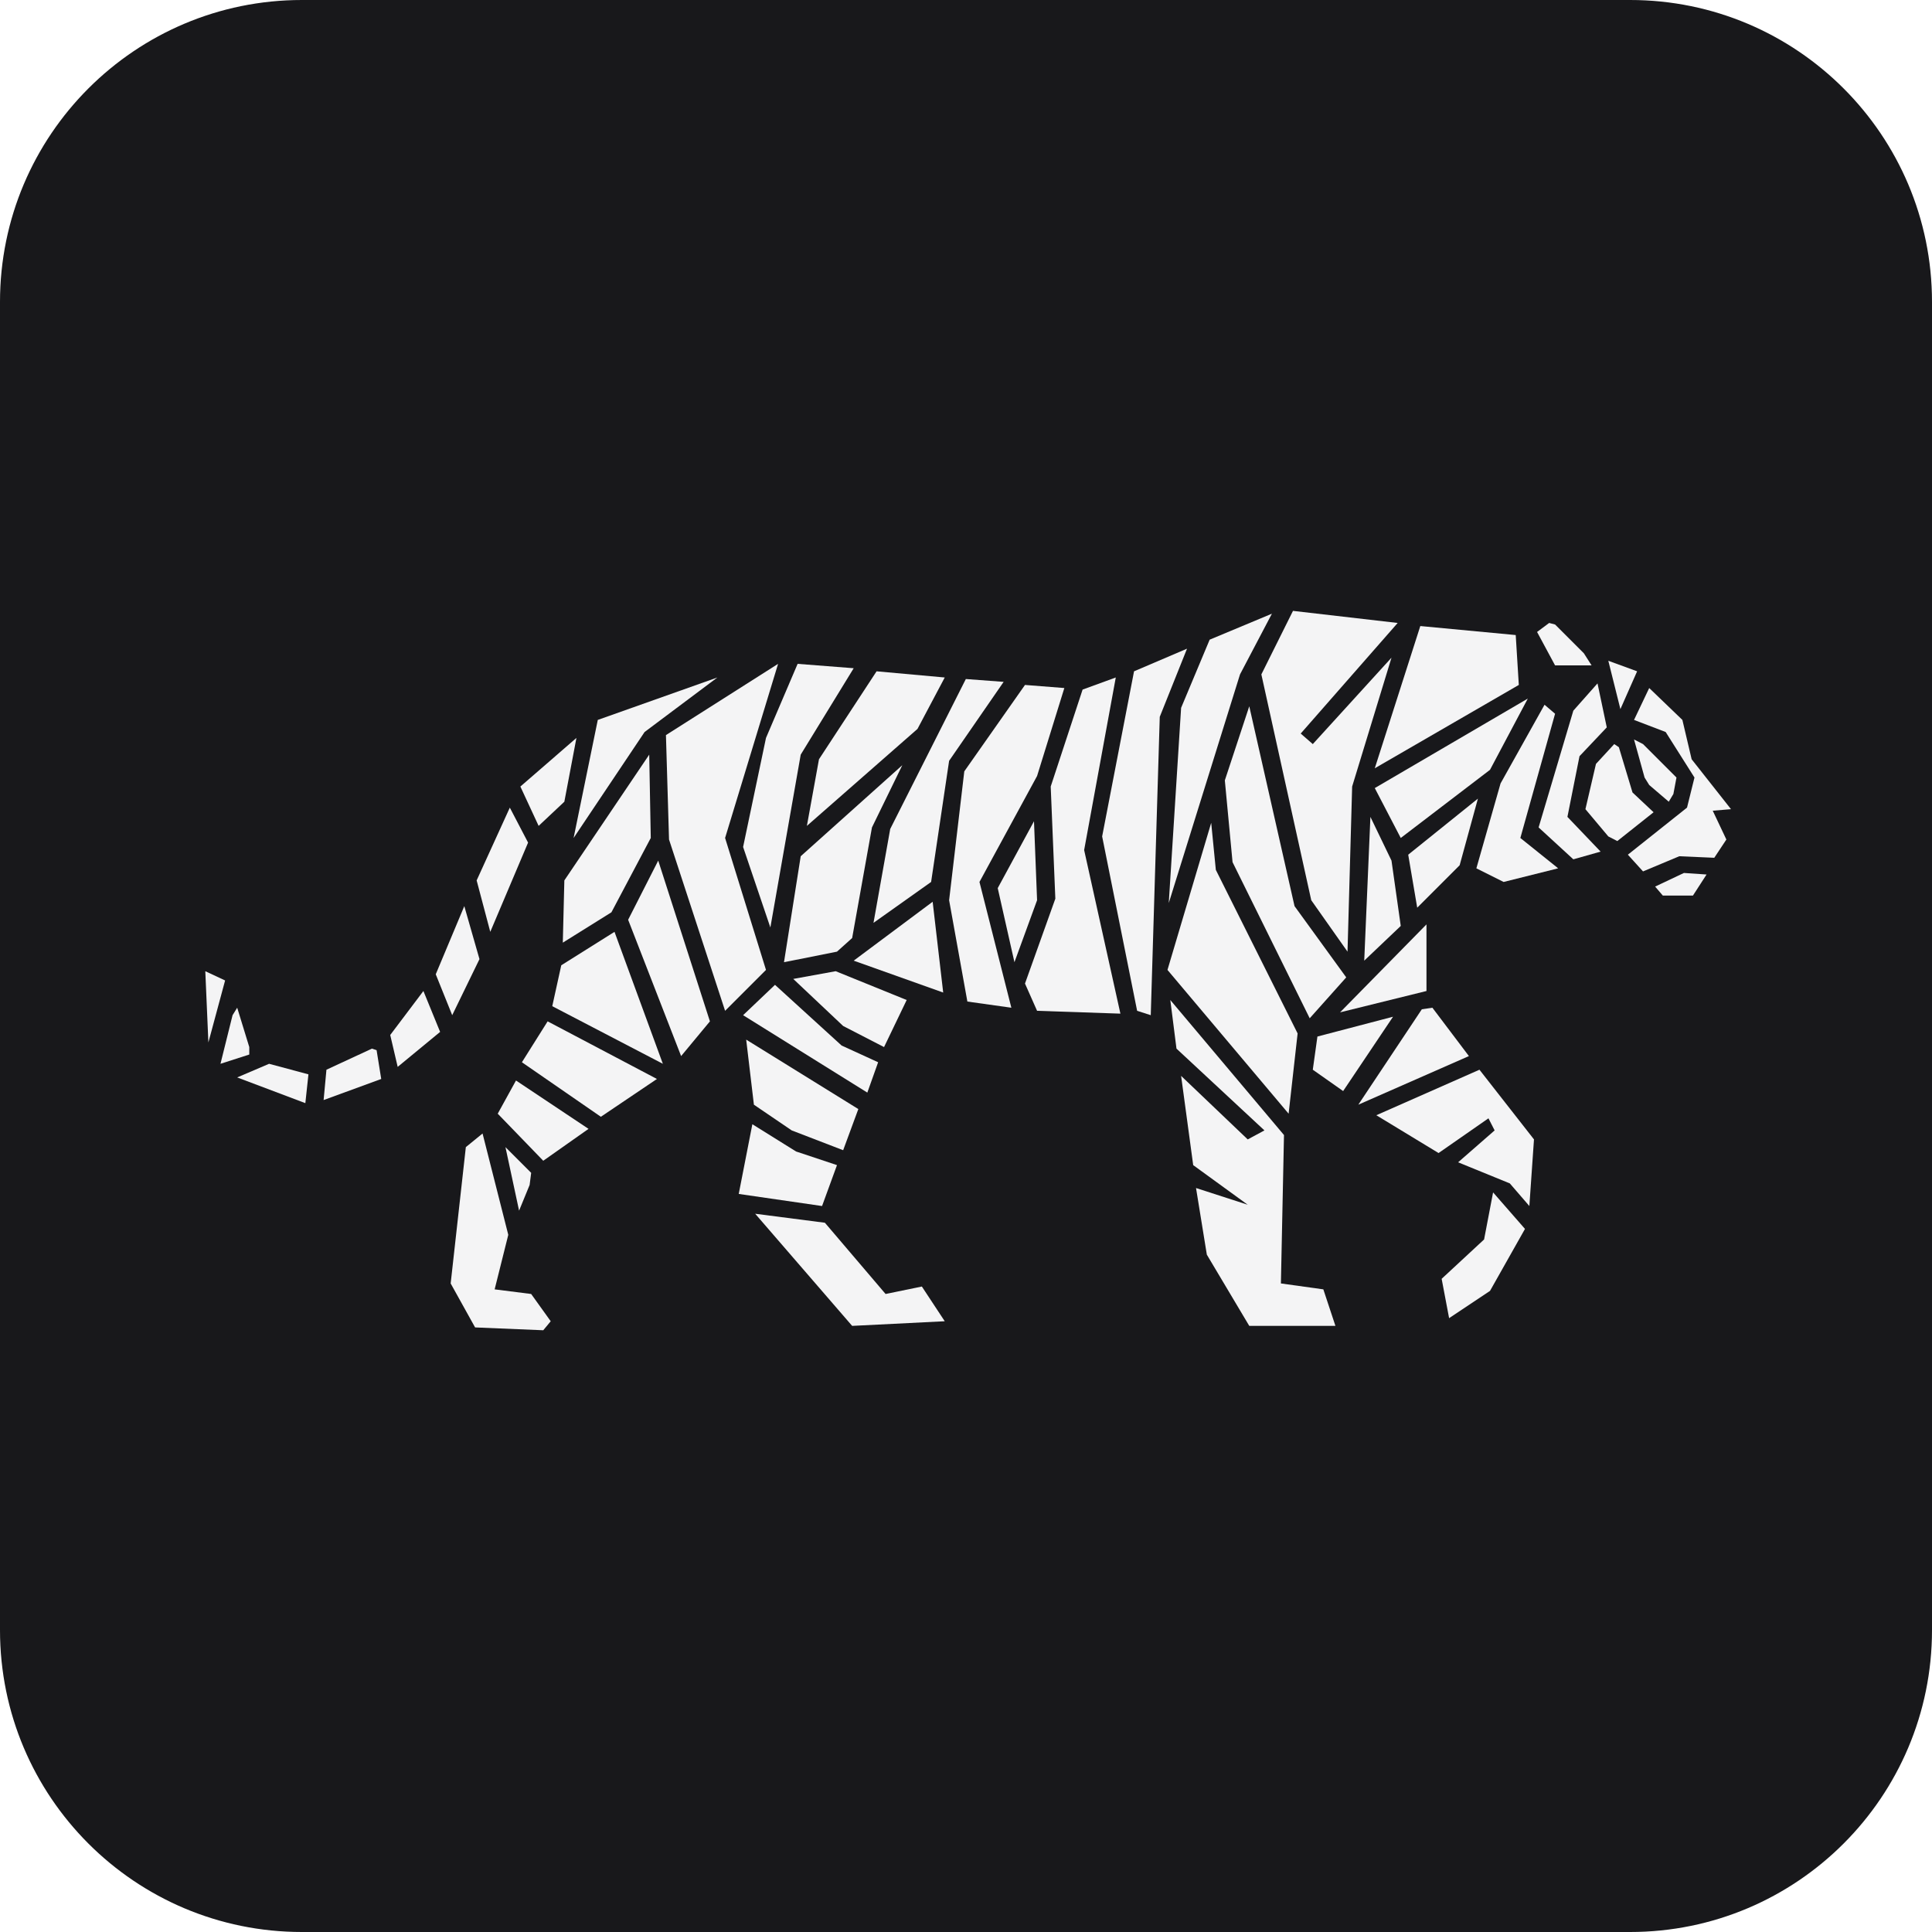
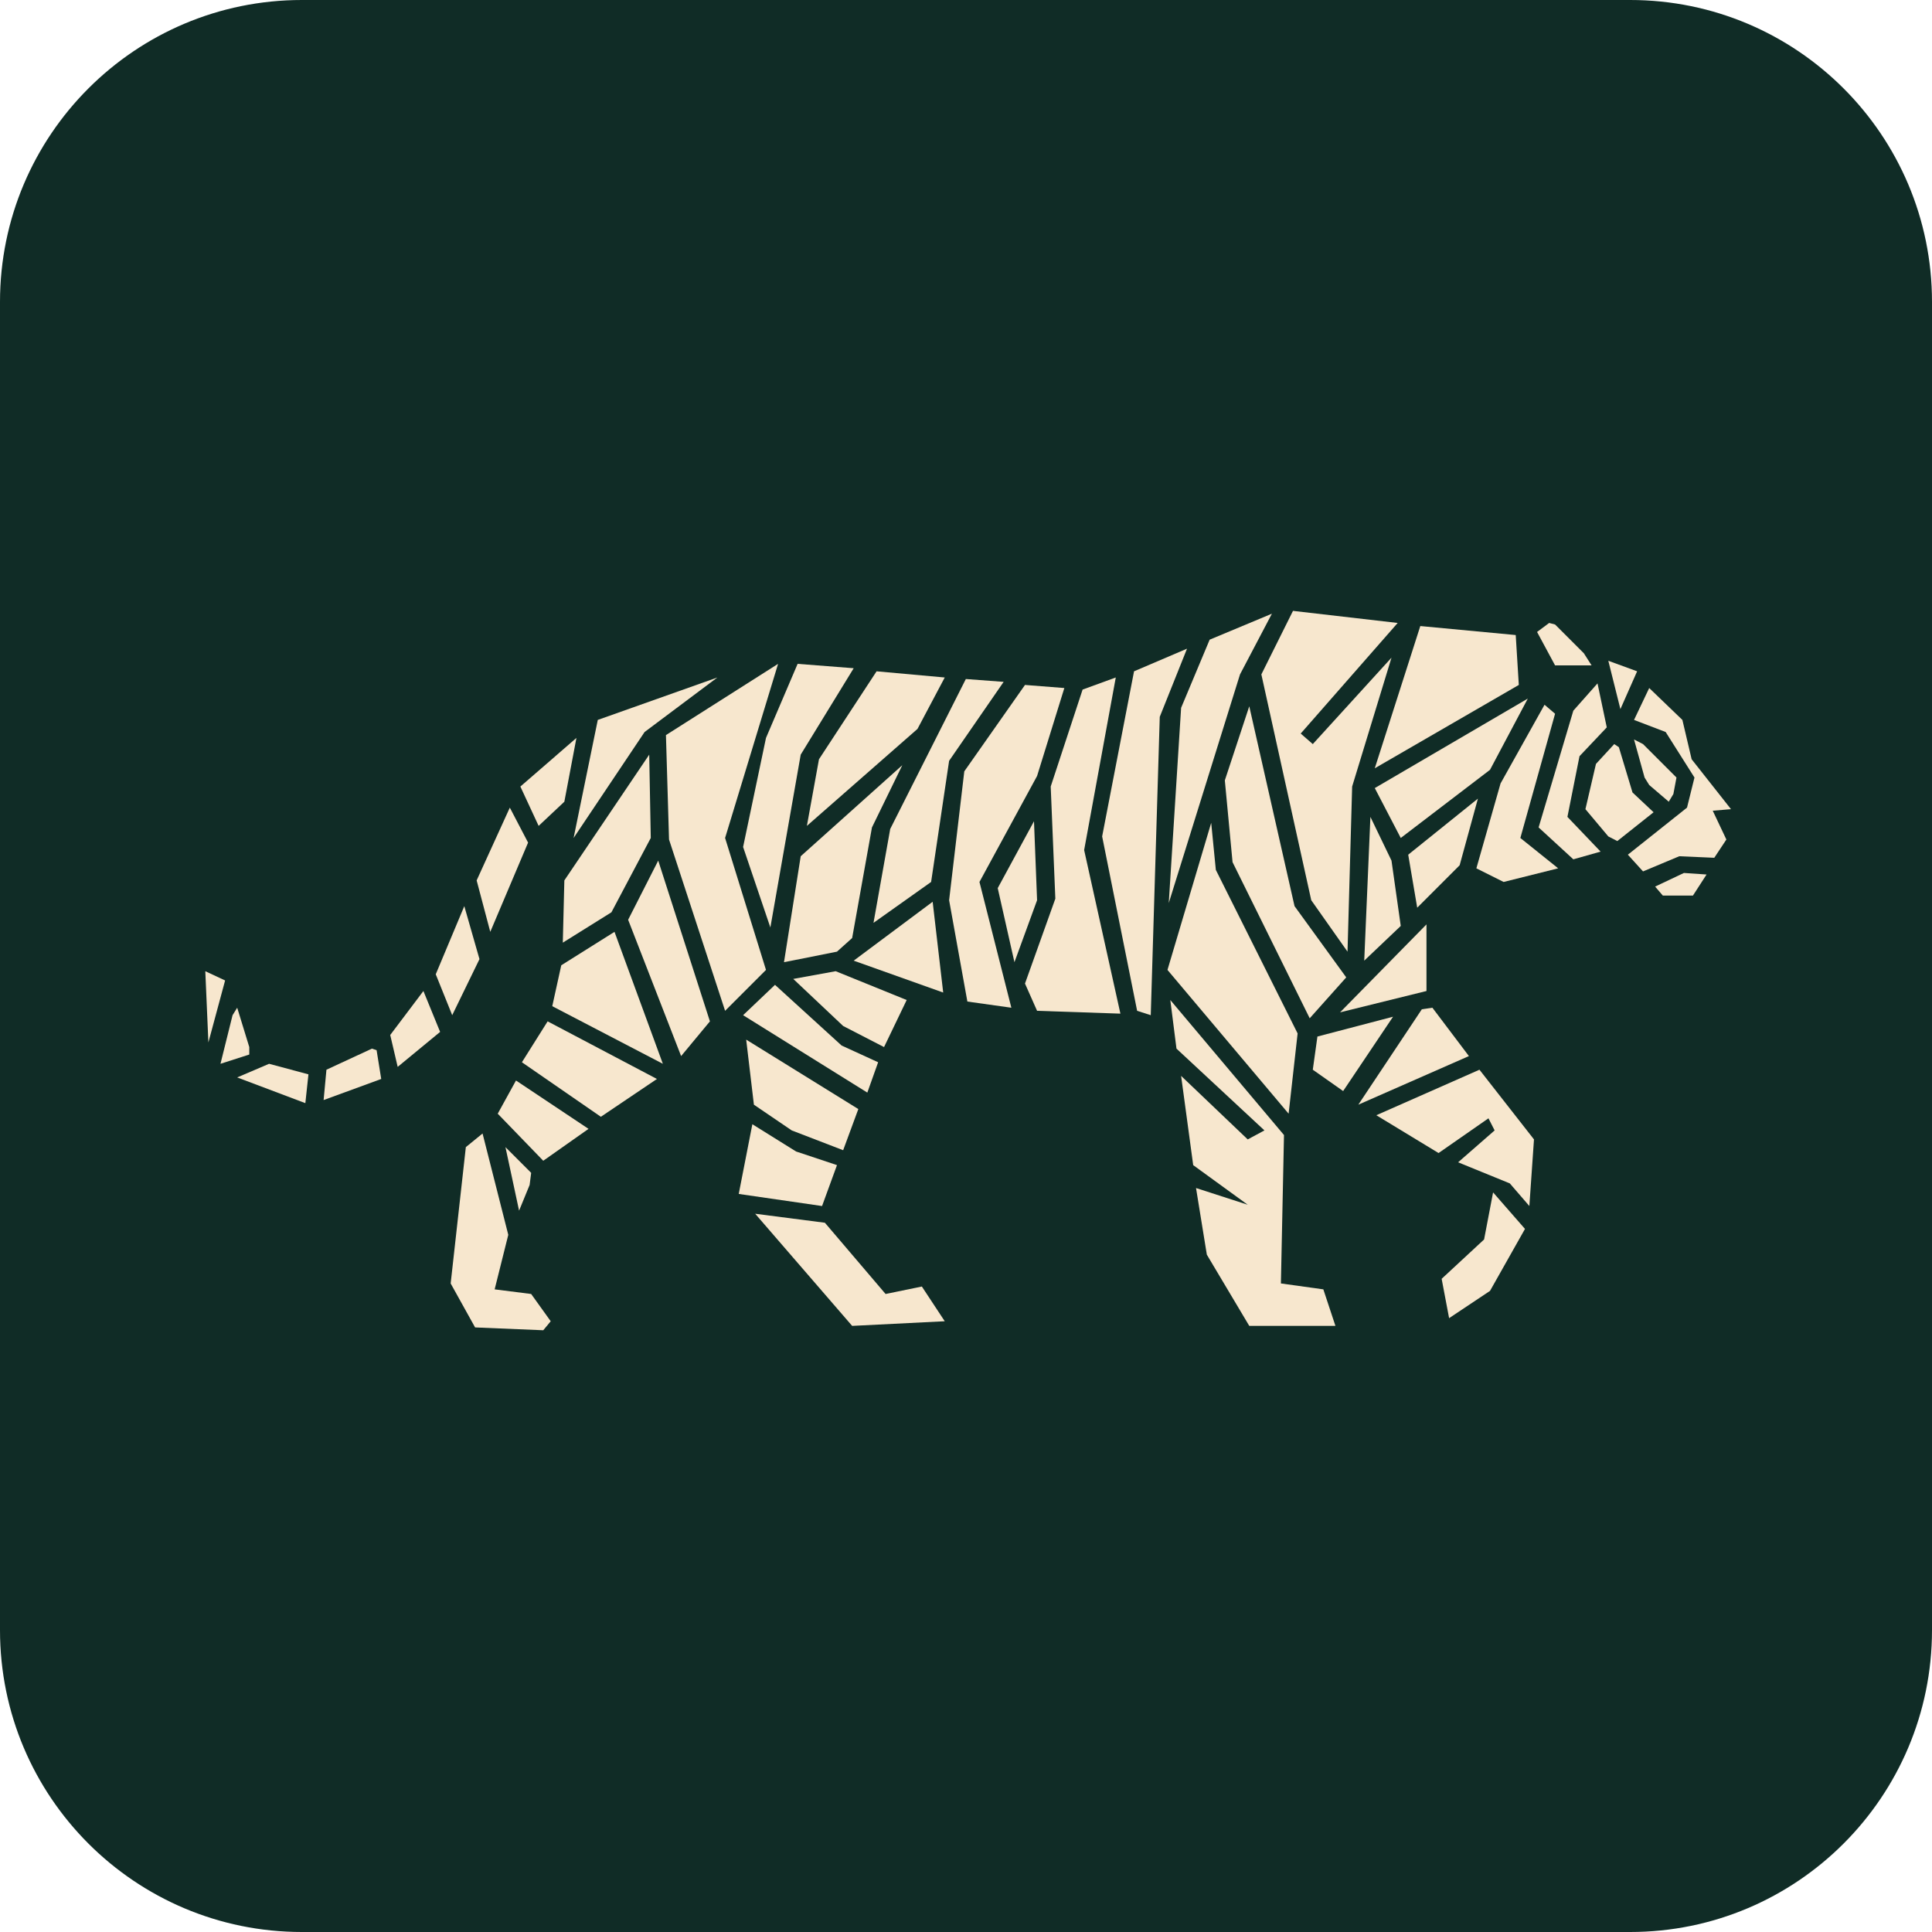
<svg xmlns="http://www.w3.org/2000/svg" viewBox="0 0 64 64">
-   <rect width="64" height="64" rx="10" fill="#18181B" />
+   <rect width="64" height="64" rx="10" fill="#102C26" />
  <g transform="translate(6, 14.11) scale(0.852)">
-     <polygon points="22.32,30.63 26.09,34.99 29.69,34.81 28.8,33.46 27.39,33.75 25.03,30.98" fill="#F4F4F5" />
-     <polygon points="51.01,29.8 50.66,31.63 49.01,33.16 49.3,34.69 50.89,33.63 52.25,31.22" fill="#F4F4F5" />
-     <polygon points="12.61,28.04 13.14,30.51 13.55,29.51 13.61,29.04" fill="#F4F4F5" />
-     <polygon points="11.72,27.51 11.07,28.04 10.48,33.34 11.43,35.05 14.08,35.16 14.37,34.81 13.61,33.75 12.19,33.57 12.72,31.45" fill="#F4F4F5" />
-     <polygon points="22.21,27.15 21.68,29.86 24.92,30.33 25.5,28.74 23.91,28.21" fill="#F4F4F5" />
-     <polygon points="12.31,26.74 14.08,28.57 15.84,27.33 13.02,25.45" fill="#F4F4F5" />
-     <polygon points="46.47,26.8 48.89,28.27 50.83,26.92 51.07,27.39 49.65,28.63 51.66,29.45 52.42,30.33 52.6,27.74 50.48,25.03" fill="#F4F4F5" />
-     <polygon points="2.18,25.33 4.83,26.33 4.95,25.21 3.42,24.8" fill="#F4F4F5" />
-     <polygon points="7.6,24.27 7.42,24.21 5.65,25.03 5.54,26.21 7.78,25.39" fill="#F4F4F5" />
-     <polygon points="21.97,23.86 22.27,26.39 23.74,27.39 25.74,28.16 26.33,26.56" fill="#F4F4F5" />
-     <polygon points="13.25,24.74 16.32,26.86 18.5,25.39 14.25,23.15" fill="#F4F4F5" />
-     <polygon points="47.12,22.97 44.18,23.74 44.0,25.03 45.18,25.86" fill="#F4F4F5" />
-     <polygon points="2.18,22.62 2.0,22.91 1.53,24.8 2.65,24.44 2.65,24.15" fill="#F4F4F5" />
-     <polygon points="48.65,22.62 48.24,22.68 45.77,26.39 50.07,24.5" fill="#F4F4F5" />
-     <polygon points="38.46,22.32 38.7,24.21 42.12,27.39 41.47,27.74 38.88,25.27 39.35,28.74 41.47,30.28 39.46,29.63 39.88,32.22 41.53,34.99 44.88,34.99 44.41,33.57 42.76,33.34 42.88,27.57" fill="#F4F4F5" />
-     <polygon points="9.42,21.97 8.13,23.68 8.42,24.92 10.07,23.56" fill="#F4F4F5" />
-     <polygon points="21.85,22.91 26.68,25.92 27.1,24.74 25.68,24.09 23.09,21.73" fill="#F4F4F5" />
-     <polygon points="23.8,21.5 25.74,23.33 27.33,24.15 28.21,22.32 25.45,21.2" fill="#F4F4F5" />
-     <polygon points="0.94,21.2 1.06,23.97 1.71,21.56" fill="#F4F4F5" />
-     <polygon points="14.78,20.97 14.43,22.56 18.73,24.8 16.85,19.67" fill="#F4F4F5" />
-     <polygon points="48.42,19.38 45.06,22.8 48.42,21.97" fill="#F4F4F5" />
-     <polygon points="11.01,18.67 9.9,21.32 10.54,22.91 11.6,20.73" fill="#F4F4F5" />
-     <polygon points="29.22,18.5 26.15,20.79 29.63,22.03" fill="#F4F4F5" />
-     <polygon points="59.31,17.44 58.43,17.38 57.31,17.91 57.61,18.26 58.78,18.26" fill="#F4F4F5" />
-     <polygon points="18.55,16.9 17.38,19.2 19.44,24.5 20.56,23.15" fill="#F4F4F5" />
-     <polygon points="40.05,15.43 38.35,21.15 43.06,26.74 43.41,23.62 40.23,17.26" fill="#F4F4F5" />
-     <polygon points="33.16,15.37 31.75,17.97 32.4,20.85 33.28,18.44" fill="#F4F4F5" />
-     <polygon points="46.24,15.2 46.0,20.79 47.42,19.44 47.06,16.9" fill="#F4F4F5" />
-     <polygon points="12.78,14.84 11.49,17.67 12.02,19.67 13.49,16.2" fill="#F4F4F5" />
-     <polygon points="50.42,14.49 47.71,16.67 48.06,18.73 49.71,17.08" fill="#F4F4F5" />
-     <polygon points="28.04,13.19 24.09,16.73 23.44,20.85 25.5,20.44 26.09,19.91 26.86,15.61" fill="#F4F4F5" />
-     <polygon points="18.2,12.78 14.9,17.67 14.84,20.09 16.73,18.91 18.26,16.02" fill="#F4F4F5" />
-     <polygon points="55.72,12.37 55.01,13.14 54.6,14.9 55.49,15.96 55.84,16.14 57.25,15.02 56.43,14.25 55.9,12.49" fill="#F4F4F5" />
-     <polygon points="56.49,12.19 56.9,13.67 57.08,13.96 57.84,14.61 58.02,14.31 58.14,13.67 56.84,12.37" fill="#F4F4F5" />
-     <polygon points="15.37,12.13 13.19,14.02 13.9,15.55 14.9,14.61" fill="#F4F4F5" />
-     <polygon points="41.53,10.9 40.58,13.78 40.88,16.96 43.88,23.03 45.3,21.44 43.29,18.67" fill="#F4F4F5" />
-     <polygon points="53.01,10.84 51.3,13.9 50.36,17.2 51.42,17.73 53.54,17.2 52.07,16.02 53.42,11.19" fill="#F4F4F5" />
-     <polygon points="52.36,10.6 46.41,14.08 47.42,16.02 50.89,13.37" fill="#F4F4F5" />
-     <polygon points="57.08,10.19 56.49,11.43 57.72,11.9 58.84,13.67 58.55,14.84 56.25,16.67 56.84,17.32 58.25,16.73 59.61,16.79 60.08,16.08 59.55,14.96 60.26,14.9 58.73,12.96 58.37,11.43" fill="#F4F4F5" />
-     <polygon points="34.34,10.19 32.81,10.07 30.45,13.43 29.86,18.44 30.57,22.38 32.28,22.62 31.04,17.73 33.28,13.61" fill="#F4F4F5" />
-     <polygon points="55.07,10.01 54.13,11.07 52.78,15.61 54.13,16.85 55.19,16.55 53.9,15.2 54.37,12.84 55.43,11.72" fill="#F4F4F5" />
-     <polygon points="31.98,9.95 30.51,9.84 27.57,15.67 26.92,19.32 29.16,17.73 29.86,13.02" fill="#F4F4F5" />
-     <polygon points="36.34,9.78 35.05,10.25 33.81,14.02 33.99,18.38 32.81,21.68 33.28,22.74 36.52,22.85 35.11,16.49" fill="#F4F4F5" />
-     <polygon points="20.85,9.78 16.2,11.43 15.26,16.02 18.02,11.9" fill="#F4F4F5" />
-     <polygon points="29.69,9.78 27.04,9.54 24.8,12.96 24.33,15.55 28.63,11.78" fill="#F4F4F5" />
-     <polygon points="26.15,9.42 23.97,9.25 22.74,12.13 21.85,16.37 22.91,19.5 24.09,12.78" fill="#F4F4F5" />
-     <polygon points="23.21,9.25 18.85,12.02 18.97,16.08 21.15,22.74 22.74,21.15 21.15,16.02" fill="#F4F4F5" />
-     <polygon points="55.49,9.13 55.96,11.01 56.61,9.54" fill="#F4F4F5" />
-     <polygon points="39.11,8.66 37.05,9.54 35.81,15.96 37.17,22.74 37.7,22.91 38.05,11.31" fill="#F4F4F5" />
-     <polygon points="51.89,8.13 48.18,7.78 46.41,13.31 52.01,10.07" fill="#F4F4F5" />
-     <polygon points="52.72,8.01 53.42,9.31 54.84,9.31 54.54,8.84 53.42,7.72 53.19,7.66" fill="#F4F4F5" />
-     <polygon points="42.41,7.3 39.99,8.31 38.88,10.96 38.4,18.55 41.17,9.66" fill="#F4F4F5" />
-     <polygon points="43.23,7.19 42.0,9.66 43.94,18.44 45.35,20.44 45.53,14.02 47.06,9.01 44.0,12.37 43.53,11.96 47.3,7.66" fill="#F4F4F5" />
+     <polygon points="22.32,30.63 26.09,34.99 29.69,34.81 28.8,33.46 27.39,33.75 25.03,30.98" fill="#F7E7CE" />
+     <polygon points="51.01,29.8 50.66,31.63 49.01,33.16 49.3,34.69 50.89,33.63 52.25,31.22" fill="#F7E7CE" />
+     <polygon points="12.61,28.04 13.14,30.51 13.55,29.51 13.61,29.04" fill="#F7E7CE" />
+     <polygon points="11.72,27.51 11.07,28.04 10.48,33.34 11.43,35.05 14.08,35.16 14.37,34.81 13.61,33.75 12.19,33.57 12.72,31.45" fill="#F7E7CE" />
+     <polygon points="22.21,27.15 21.68,29.86 24.92,30.33 25.5,28.74 23.91,28.21" fill="#F7E7CE" />
+     <polygon points="12.31,26.74 14.08,28.57 15.84,27.33 13.02,25.45" fill="#F7E7CE" />
+     <polygon points="46.47,26.8 48.89,28.27 50.83,26.92 51.07,27.39 49.65,28.63 51.66,29.45 52.42,30.33 52.6,27.74 50.48,25.03" fill="#F7E7CE" />
+     <polygon points="2.18,25.33 4.83,26.33 4.95,25.21 3.42,24.8" fill="#F7E7CE" />
+     <polygon points="7.6,24.27 7.42,24.21 5.65,25.03 5.54,26.21 7.78,25.39" fill="#F7E7CE" />
+     <polygon points="21.97,23.86 22.27,26.39 23.74,27.39 25.74,28.16 26.33,26.56" fill="#F7E7CE" />
+     <polygon points="13.25,24.74 16.32,26.86 18.5,25.39 14.25,23.15" fill="#F7E7CE" />
+     <polygon points="47.12,22.97 44.18,23.74 44.0,25.03 45.18,25.86" fill="#F7E7CE" />
+     <polygon points="2.18,22.62 2.0,22.91 1.53,24.8 2.65,24.44 2.65,24.15" fill="#F7E7CE" />
+     <polygon points="48.65,22.62 48.24,22.68 45.77,26.39 50.07,24.5" fill="#F7E7CE" />
+     <polygon points="38.46,22.32 38.7,24.21 42.12,27.39 41.47,27.74 38.88,25.27 39.35,28.74 41.47,30.28 39.46,29.63 39.88,32.22 41.53,34.99 44.88,34.99 44.41,33.57 42.76,33.34 42.88,27.57" fill="#F7E7CE" />
+     <polygon points="9.42,21.97 8.13,23.68 8.42,24.92 10.07,23.56" fill="#F7E7CE" />
+     <polygon points="21.85,22.91 26.68,25.92 27.1,24.74 25.68,24.09 23.09,21.73" fill="#F7E7CE" />
+     <polygon points="23.8,21.5 25.74,23.33 27.33,24.15 28.21,22.32 25.45,21.2" fill="#F7E7CE" />
+     <polygon points="0.94,21.2 1.06,23.97 1.71,21.56" fill="#F7E7CE" />
+     <polygon points="14.78,20.97 14.43,22.56 18.73,24.8 16.85,19.67" fill="#F7E7CE" />
+     <polygon points="48.42,19.38 45.06,22.8 48.42,21.97" fill="#F7E7CE" />
+     <polygon points="11.01,18.67 9.9,21.32 10.54,22.91 11.6,20.73" fill="#F7E7CE" />
+     <polygon points="29.22,18.5 26.15,20.79 29.63,22.03" fill="#F7E7CE" />
+     <polygon points="59.31,17.44 58.43,17.38 57.31,17.91 57.61,18.26 58.78,18.26" fill="#F7E7CE" />
+     <polygon points="18.55,16.9 17.38,19.2 19.44,24.5 20.56,23.15" fill="#F7E7CE" />
+     <polygon points="40.05,15.43 38.35,21.15 43.06,26.74 43.41,23.62 40.23,17.26" fill="#F7E7CE" />
+     <polygon points="33.16,15.37 31.75,17.97 32.4,20.85 33.28,18.44" fill="#F7E7CE" />
+     <polygon points="46.24,15.2 46.0,20.79 47.42,19.44 47.06,16.9" fill="#F7E7CE" />
+     <polygon points="12.78,14.84 11.49,17.67 12.02,19.67 13.49,16.2" fill="#F7E7CE" />
+     <polygon points="50.42,14.49 47.71,16.67 48.06,18.73 49.71,17.08" fill="#F7E7CE" />
+     <polygon points="28.04,13.19 24.09,16.73 23.44,20.85 25.5,20.44 26.09,19.91 26.86,15.61" fill="#F7E7CE" />
+     <polygon points="18.2,12.78 14.9,17.67 14.84,20.09 16.73,18.91 18.26,16.02" fill="#F7E7CE" />
+     <polygon points="55.72,12.37 55.01,13.14 54.6,14.9 55.49,15.96 55.84,16.14 57.25,15.02 56.43,14.25 55.9,12.49" fill="#F7E7CE" />
+     <polygon points="56.49,12.19 56.9,13.67 57.08,13.96 57.84,14.61 58.02,14.31 58.14,13.67 56.84,12.37" fill="#F7E7CE" />
+     <polygon points="15.37,12.13 13.19,14.02 13.9,15.55 14.9,14.61" fill="#F7E7CE" />
+     <polygon points="41.53,10.9 40.58,13.78 40.88,16.96 43.88,23.03 45.3,21.44 43.29,18.67" fill="#F7E7CE" />
+     <polygon points="53.01,10.84 51.3,13.9 50.36,17.2 51.42,17.73 53.54,17.2 52.07,16.02 53.42,11.19" fill="#F7E7CE" />
+     <polygon points="52.36,10.6 46.41,14.08 47.42,16.02 50.89,13.37" fill="#F7E7CE" />
+     <polygon points="57.08,10.19 56.49,11.43 57.72,11.9 58.84,13.67 58.55,14.84 56.25,16.67 56.84,17.32 58.25,16.73 59.61,16.79 60.08,16.08 59.55,14.96 60.26,14.9 58.73,12.96 58.37,11.43" fill="#F7E7CE" />
+     <polygon points="34.34,10.19 32.81,10.07 30.45,13.43 29.86,18.44 30.57,22.38 32.28,22.62 31.04,17.73 33.28,13.61" fill="#F7E7CE" />
+     <polygon points="55.07,10.01 54.13,11.07 52.78,15.61 54.13,16.85 55.19,16.55 53.9,15.2 54.37,12.84 55.43,11.72" fill="#F7E7CE" />
+     <polygon points="31.98,9.95 30.51,9.84 27.57,15.67 26.92,19.32 29.16,17.73 29.86,13.02" fill="#F7E7CE" />
+     <polygon points="36.34,9.78 35.05,10.25 33.81,14.02 33.99,18.38 32.81,21.68 33.28,22.74 36.52,22.85 35.11,16.49" fill="#F7E7CE" />
+     <polygon points="20.85,9.78 16.2,11.43 15.26,16.02 18.02,11.9" fill="#F7E7CE" />
+     <polygon points="29.69,9.78 27.04,9.54 24.8,12.96 24.33,15.55 28.63,11.78" fill="#F7E7CE" />
+     <polygon points="26.15,9.42 23.97,9.25 22.74,12.13 21.85,16.37 22.91,19.5 24.09,12.78" fill="#F7E7CE" />
+     <polygon points="23.21,9.25 18.85,12.02 18.97,16.08 21.15,22.74 22.74,21.15 21.15,16.02" fill="#F7E7CE" />
+     <polygon points="55.49,9.13 55.96,11.01 56.61,9.54" fill="#F7E7CE" />
+     <polygon points="39.11,8.66 37.05,9.54 35.81,15.96 37.17,22.74 37.7,22.91 38.05,11.31" fill="#F7E7CE" />
+     <polygon points="51.89,8.13 48.18,7.78 46.41,13.31 52.01,10.07" fill="#F7E7CE" />
+     <polygon points="52.72,8.01 53.42,9.31 54.84,9.31 54.54,8.84 53.42,7.72 53.19,7.66" fill="#F7E7CE" />
+     <polygon points="42.41,7.3 39.99,8.31 38.88,10.96 38.4,18.55 41.17,9.66" fill="#F7E7CE" />
+     <polygon points="43.23,7.19 42.0,9.66 43.94,18.44 45.35,20.44 45.53,14.02 47.06,9.01 44.0,12.37 43.53,11.96 47.3,7.66" fill="#F7E7CE" />
  </g>
</svg>
